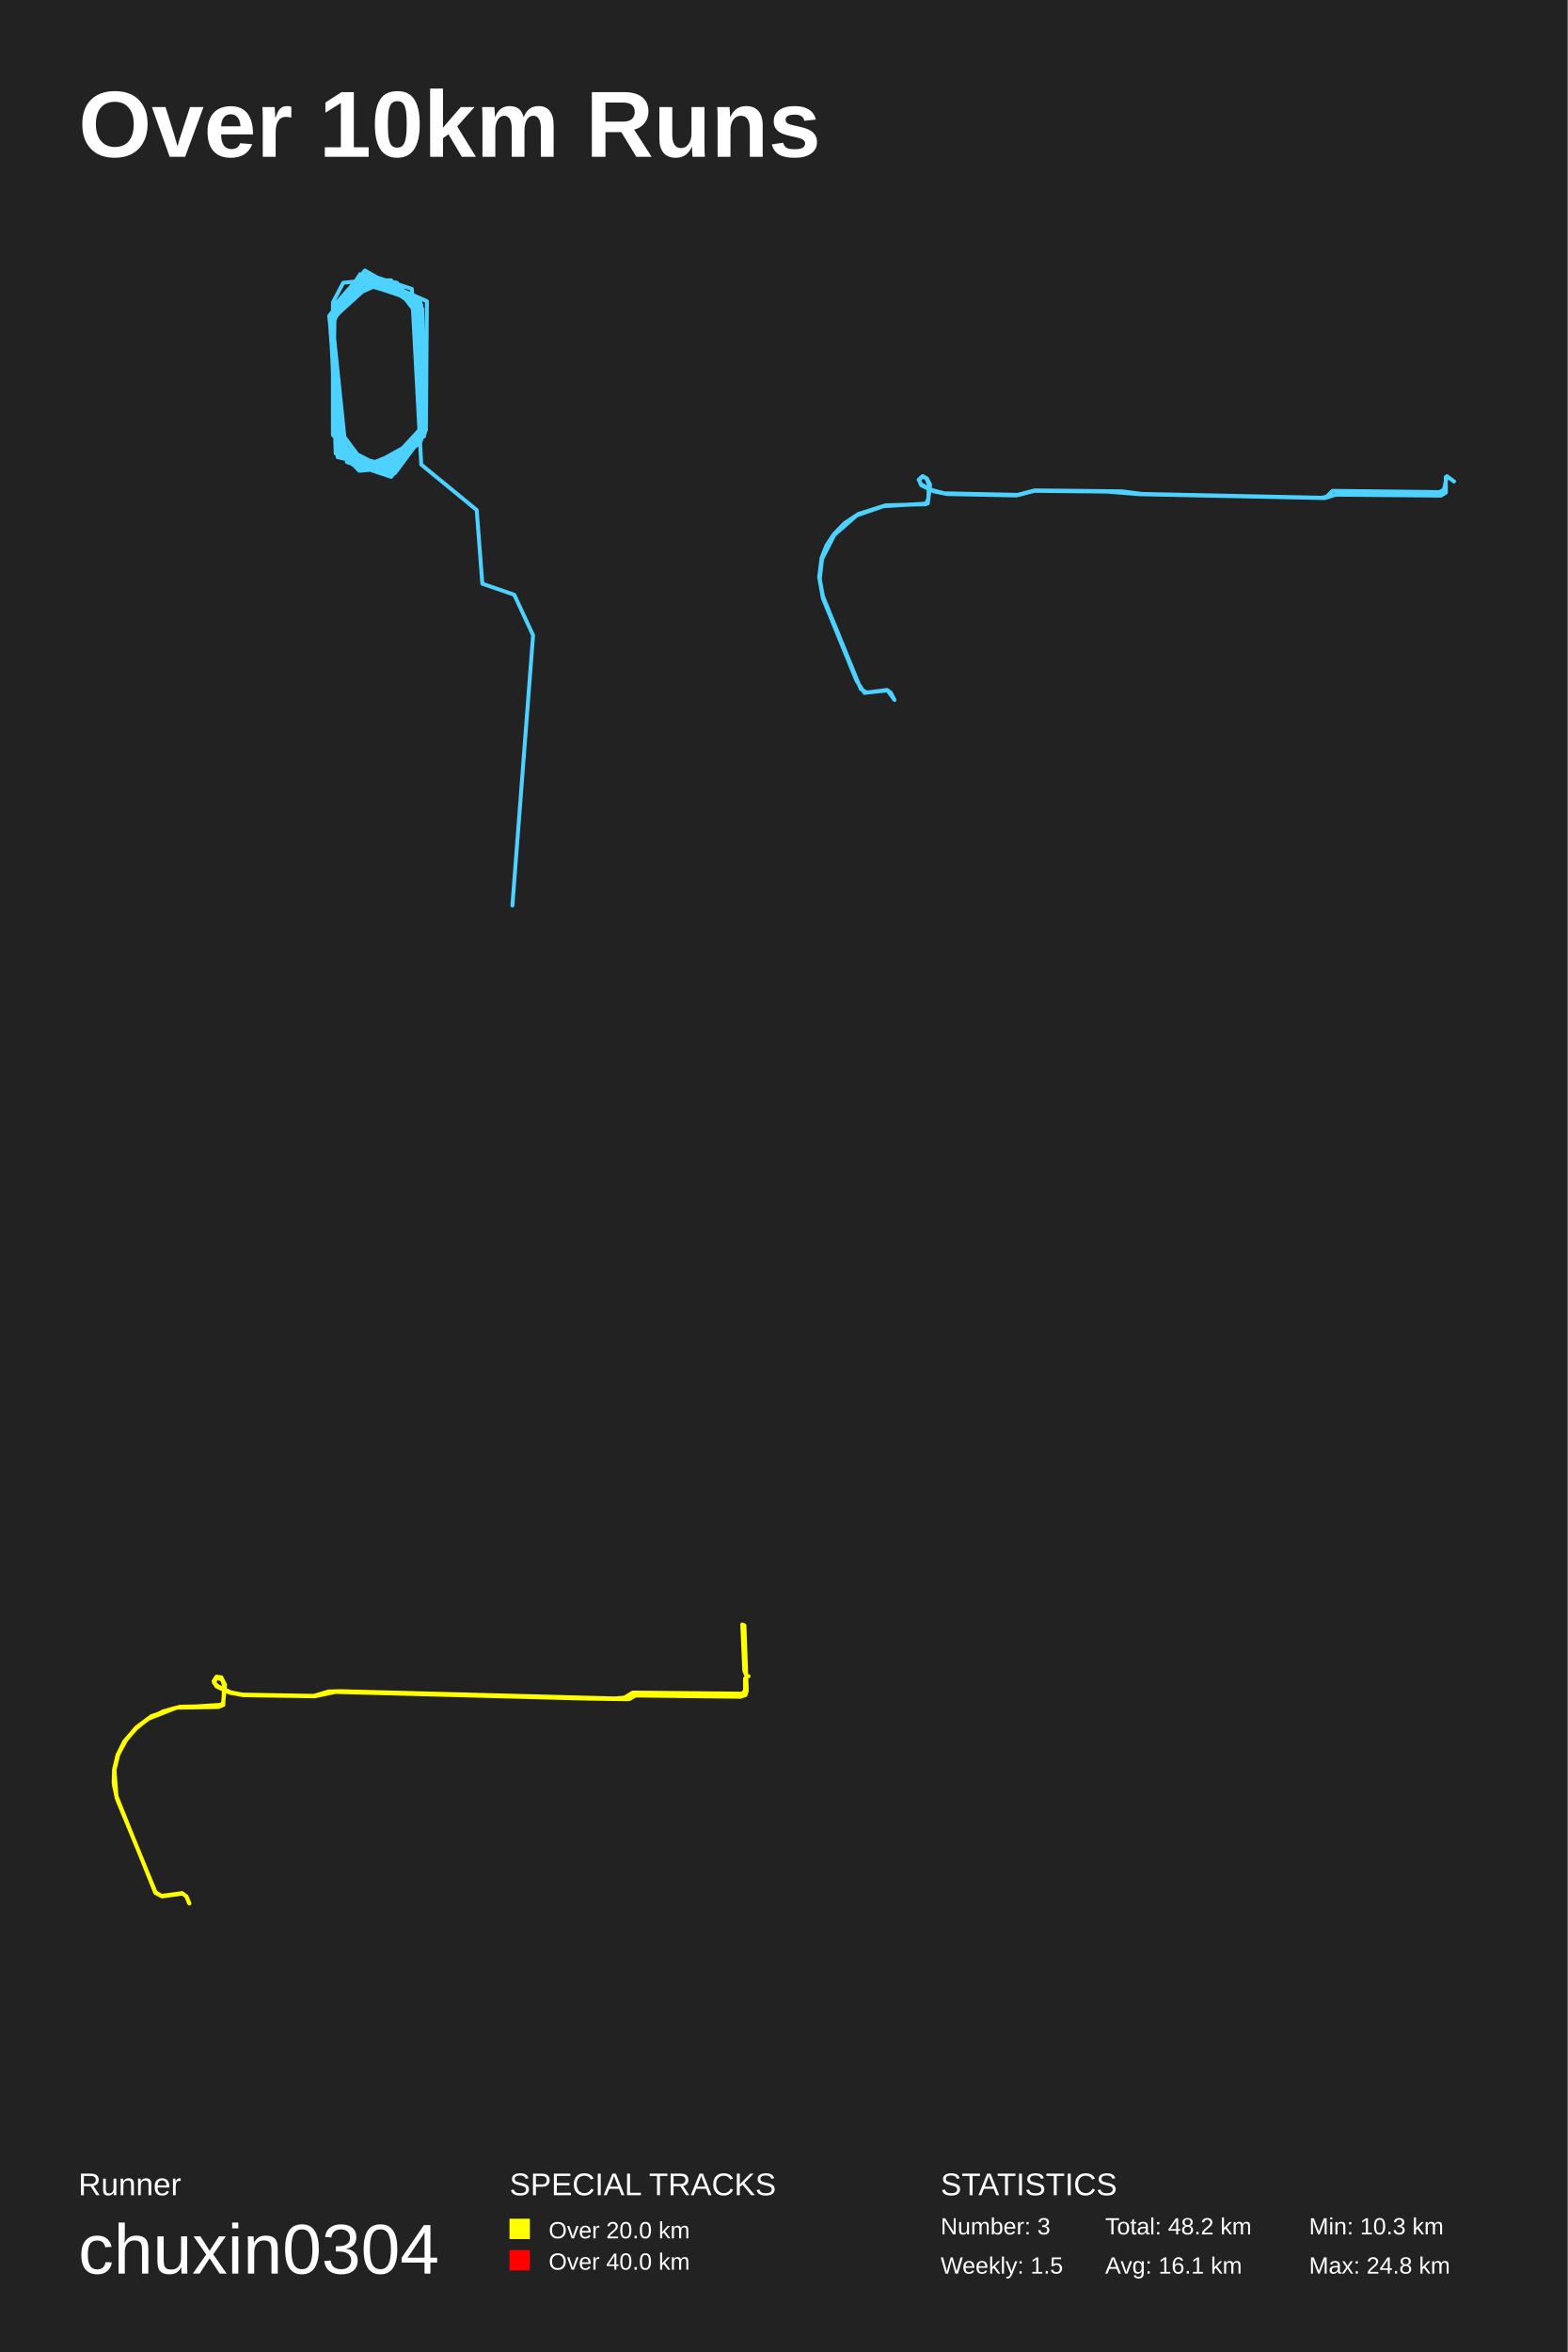
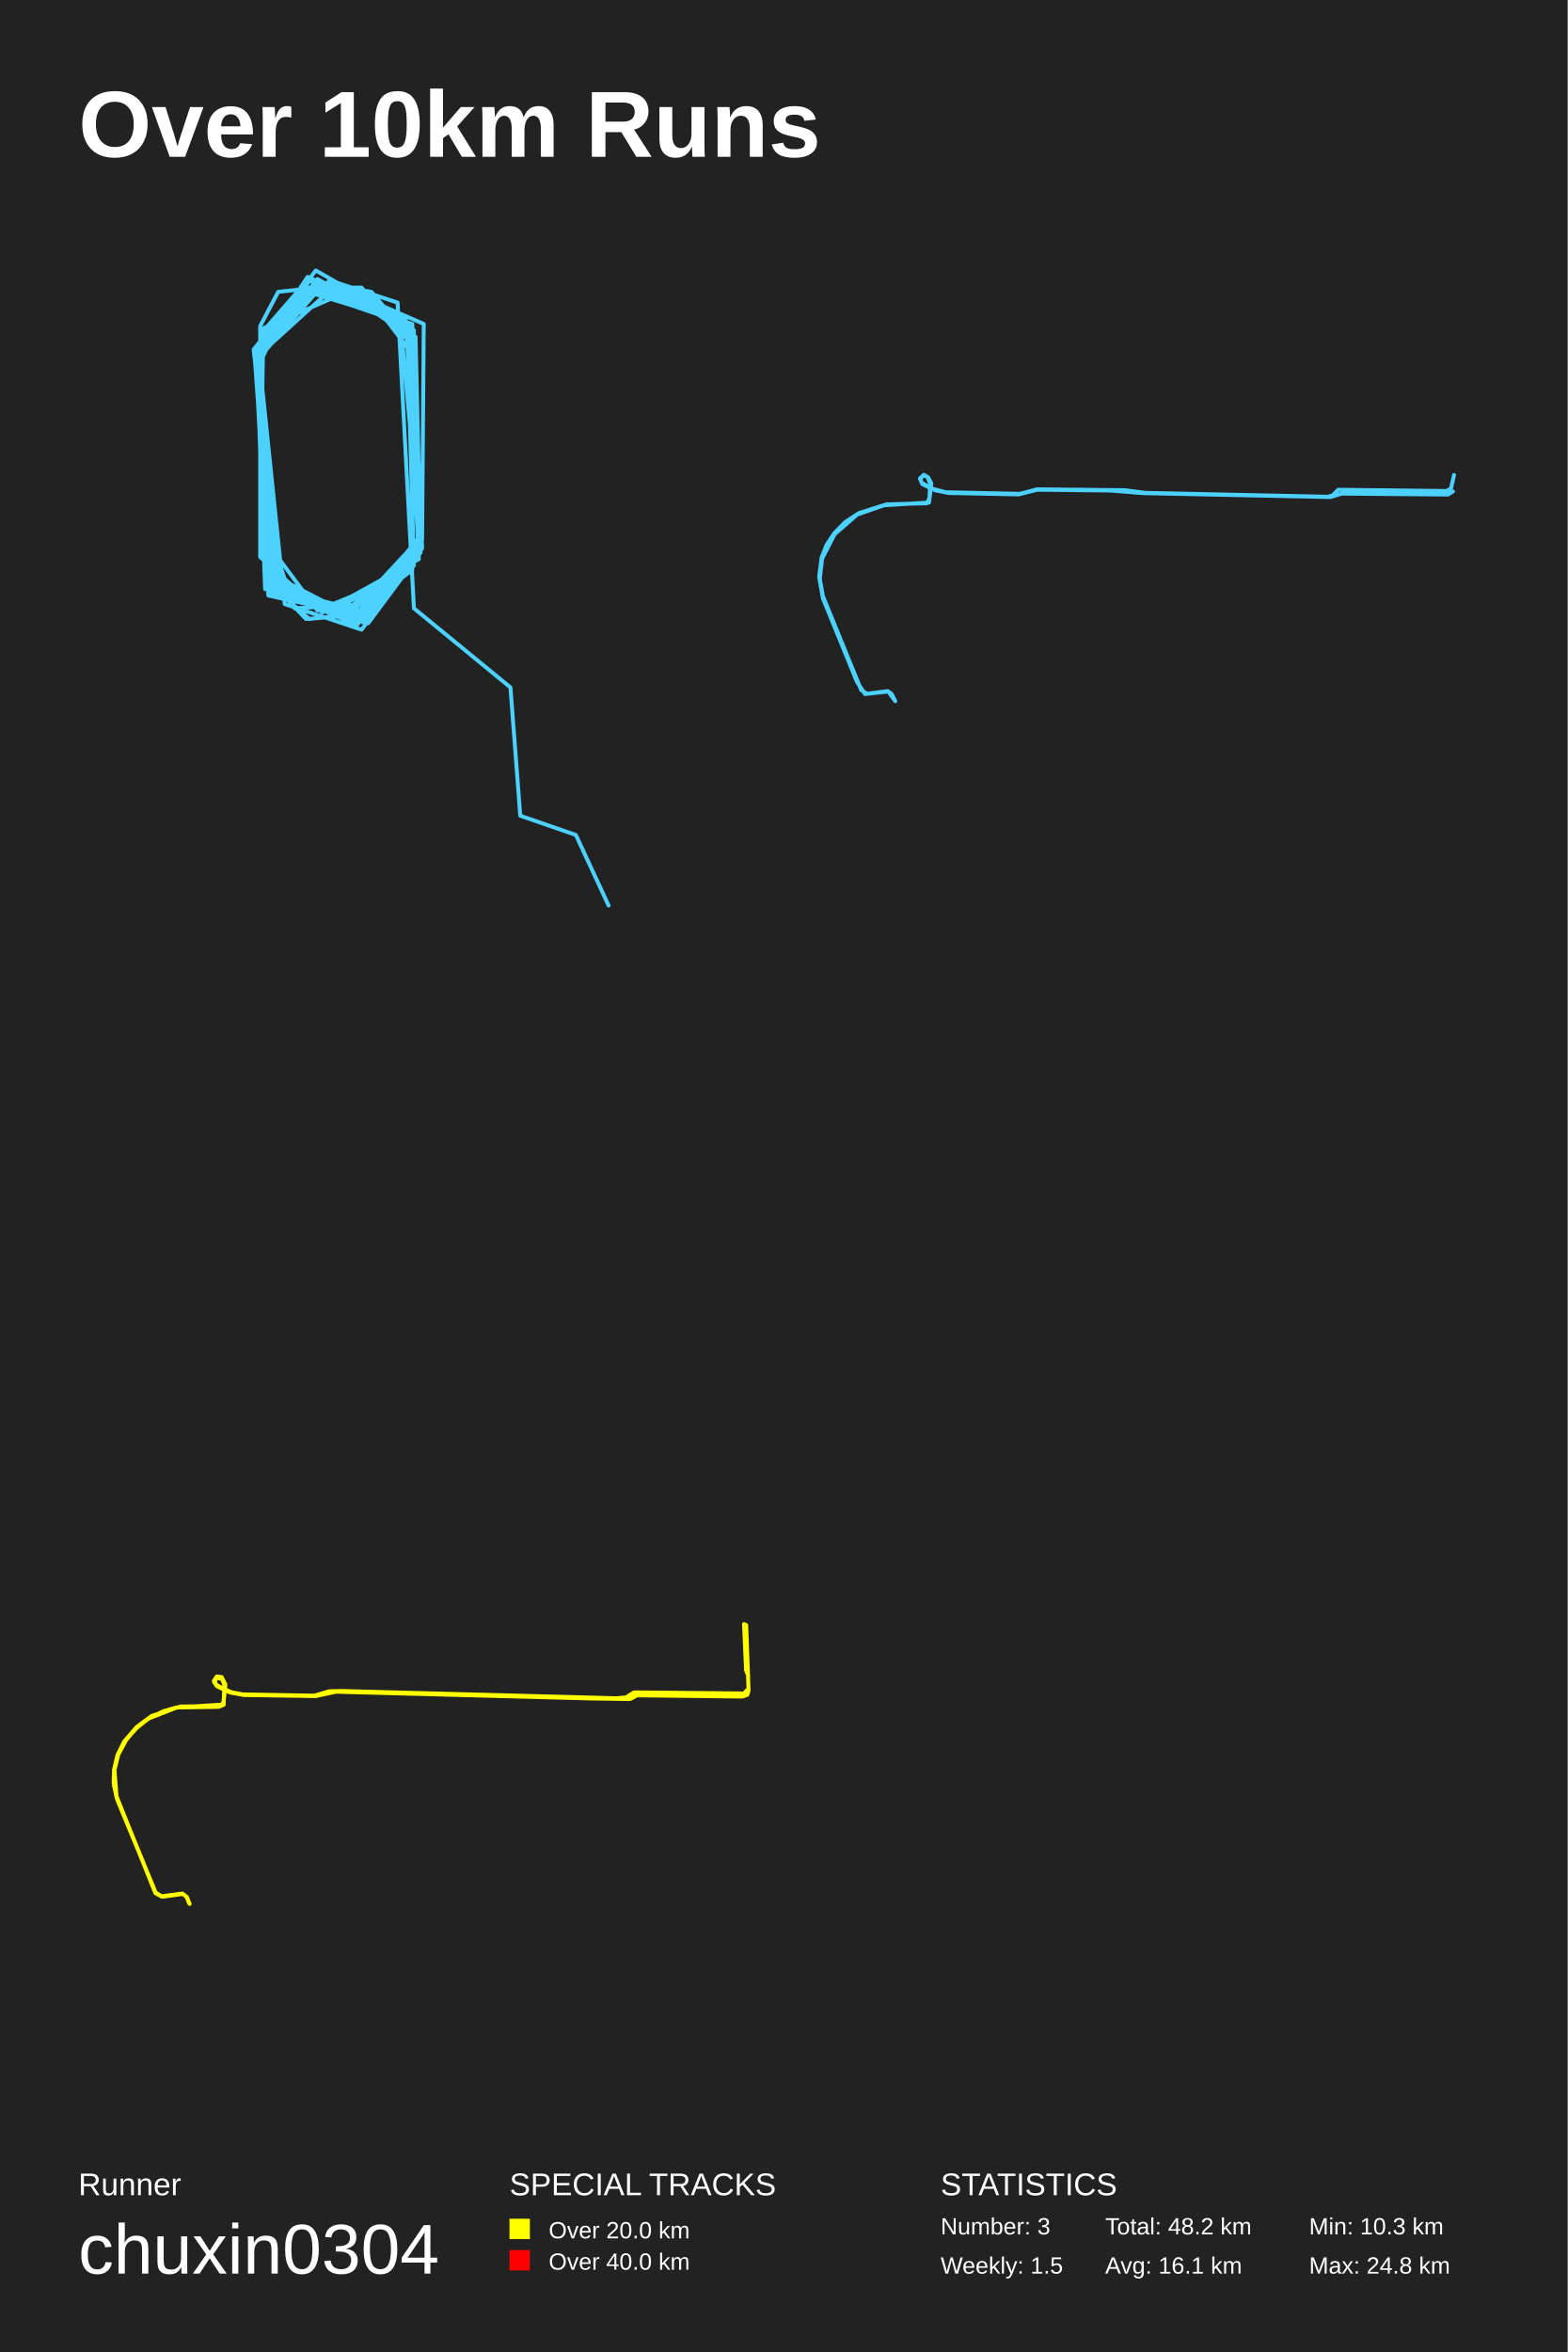
<svg xmlns="http://www.w3.org/2000/svg" baseProfile="full" height="300mm" version="1.1" viewBox="0,0,200,300" width="200mm">
  <defs />
  <rect fill="#222222" height="300" width="200" x="0" y="0" />
  <text fill="#FFFFFF" style="font-size:12px; font-family:Arial; font-weight:bold;" x="10" y="20">Over 10km Runs</text>
  <text fill="#FFFFFF" style="font-size:4px; font-family:Arial" x="10" y="280">Runner</text>
  <text fill="#FFFFFF" style="font-size:9px; font-family:Arial" x="10" y="290">chuxin0304</text>
  <text fill="#FFFFFF" style="font-size:4px; font-family:Arial" x="65" y="280">SPECIAL TRACKS</text>
  <rect fill="yellow" height="2.6" width="2.6" x="65" y="283" />
  <text fill="#FFFFFF" style="font-size:3px; font-family:Arial" x="70" y="285.5">Over 20.0 km</text>
  <rect fill="red" height="2.6" width="2.6" x="65" y="287" />
  <text fill="#FFFFFF" style="font-size:3px; font-family:Arial" x="70" y="289.5">Over 40.0 km</text>
  <text fill="#FFFFFF" style="font-size:4px; font-family:Arial" x="120" y="280">STATISTICS</text>
  <text fill="#FFFFFF" style="font-size:3px; font-family:Arial" x="120" y="285">Number: 3</text>
  <text fill="#FFFFFF" style="font-size:3px; font-family:Arial" x="120" y="290">Weekly: 1.5</text>
  <text fill="#FFFFFF" style="font-size:3px; font-family:Arial" x="141" y="285">Total: 48.2 km</text>
  <text fill="#FFFFFF" style="font-size:3px; font-family:Arial" x="141" y="290">Avg: 16.1 km</text>
  <text fill="#FFFFFF" style="font-size:3px; font-family:Arial" x="167" y="285">Min: 10.3 km</text>
  <text fill="#FFFFFF" style="font-size:3px; font-family:Arial" x="167" y="290">Max: 24.8 km</text>
-   <polyline fill="none" opacity="1" points="65.37,115.5 68.008,81.033 65.61,75.862 61.534,74.452 60.815,65.052 53.741,59.255 52.542,36.85 47.747,35.283 44.39,37.164 42.472,41.237 42.592,53.928 46.668,59.412 53.501,56.592 53.741,40.767 49.905,35.753 45.469,35.753 42.472,39.2 42.712,55.495 44.63,58.472 48.826,59.412 54.101,54.711 53.741,39.514 47.507,35.283 42.112,40.297 42.951,56.592 48.106,59.255 53.741,56.121 53.262,39.514 49.545,35.753 42.712,38.73 42.472,51.735 44.989,59.255 50.384,58.942 53.621,56.435 53.741,38.887 48.226,35.597 43.791,36.067 42.472,38.574 42.472,55.495 47.027,59.568 54.101,55.651 53.262,39.2 50.624,36.067 46.068,35.283 42.112,40.454 43.071,57.375 49.185,59.568 54.221,54.241 52.782,38.574 46.668,35.127 42.232,40.767 42.831,57.845 49.425,59.255 54.221,54.085 53.501,38.887 47.027,35.597 42.232,41.081 42.831,57.688 49.905,59.568 54.221,54.398 53.501,38.887 50.264,36.067 45.469,35.91 42.112,41.394 43.311,58.315 49.785,59.568 54.221,54.711 53.861,39.357 47.267,35.44 42.352,40.297 43.551,57.845 49.785,59.412 54.221,53.928 53.382,38.417 46.548,35.597 42.232,40.924 43.431,57.532 45.829,60.038 49.905,59.725 54.341,54.085 54.461,38.417 47.987,35.597 42.472,40.61 43.551,57.845 50.264,59.725 54.341,54.241 53.621,38.417 45.948,36.067 42.232,40.767 43.791,58.002 46.068,60.038 50.384,59.568 54.341,54.085 53.621,38.574 45.948,34.97 42.352,40.454 44.27,58.942 49.905,60.822 54.341,54.868 53.501,38.417 46.188,35.753 42.472,40.297 43.431,57.375 49.425,60.352 54.221,54.711 53.621,38.574 45.829,35.91 42.232,40.767 43.551,58.158 50.384,60.352 54.221,55.181 53.262,38.73 50.145,36.067 45.709,35.91 42.232,40.14 43.071,58.315 50.145,59.882 54.101,54.868 53.142,38.104 45.948,34.97 42.232,40.61 43.91,58.002 49.545,60.508 54.221,54.868 53.382,38.417 46.548,34.5 42.352,39.984 43.791,57.375 50.145,60.352 54.341,54.711 53.142,38.104 45.589,35.753 41.992,40.297 43.91,57.688 50.145,60.038 54.341,54.868" stroke="#4DD2FF" stroke-dasharray="none" stroke-linecap="round" stroke-linejoin="round" stroke-width="0.5" />
-   <polyline fill="none" opacity="1" points="185.5,61.41 184.599,60.743 184.208,62.47 183.638,62.764 170,62.607 169.264,63.333 168.663,63.49 145.713,63 143.085,62.666 132.016,62.548 129.823,63.117 120.481,62.921 118.829,62.489 117.492,61.763 117.206,61.194 117.612,60.801 118.168,60.978 118.513,61.822 118.423,63.647 118.108,64.315 112.986,64.452 109.517,65.551 107.744,66.729 106.407,68.102 105.446,69.555 104.815,71.144 104.5,73.617 104.981,76.306 109.261,86.805 110.282,88.374 113.226,88.06 114.112,89.277 113.647,88.355 113.166,88.002 110.553,88.335 109.817,87.884 104.981,76.031 104.59,73.853 104.875,71.301 106.453,68.22 109.291,65.747 112.671,64.57 118.363,64.216 118.663,61.822 118.258,61.037 117.717,60.723 117.252,61.253 117.522,61.901 119.174,62.686 120.871,63.019 129.673,63.196 131.971,62.607 141.268,62.705 145.383,63.039 169.024,63.53 170.405,63.098 183.833,63.216 184.464,62.823 184.449,60.841" stroke="#4DD2FF" stroke-dasharray="none" stroke-linecap="round" stroke-linejoin="round" stroke-width="0.5" />
-   <polyline fill="none" opacity="1" points="95.045,214.103 95.06,215.611 94.711,216.027 80.718,215.888 79.458,216.662 43.397,215.71 41.91,215.75 40.043,216.305 30.922,216.146 29.48,215.869 27.917,215.174 27.294,214.639 27.613,214.024 28.311,214.203 28.63,215.095 28.478,217.138 28.129,217.594 22.969,217.693 19.341,218.883 17.46,220.271 15.851,222.116 14.986,223.861 14.561,225.666 14.5,227.351 14.879,229.314 19.842,241.351 20.723,241.886 23.303,241.53 23.773,241.906 24.122,242.759 23.788,241.886 23.242,241.47 20.556,241.827 19.842,241.371 14.925,229.354 14.561,227.53 14.621,225.606 15.046,223.881 16.169,221.798 17.672,220.152 19.19,219.062 22.559,217.812 28.433,217.435 28.706,214.877 28.22,214.064 27.643,214.004 27.294,214.56 27.613,215.095 29.267,215.888 31.043,216.226 40.18,216.364 42.775,215.809 75.026,216.662 80.095,216.741 80.657,216.444 77.925,216.682 44.277,215.75 41.986,215.769 40.089,216.325 30.922,216.166 29.267,215.829 27.583,214.956 27.249,214.441 27.613,213.865 28.25,213.945 28.584,214.837 28.493,217.475 27.856,217.733 22.529,217.812 18.901,219.24 17.353,220.37 15.851,222.155 15.031,223.782 14.546,225.725 14.546,227.768 15.001,229.652 19.858,241.391 20.707,241.886 23.272,241.51 23.819,241.926 24.168,242.799 23.758,241.886 23.242,241.49 20.616,241.867 19.812,241.43 14.864,229.116 14.606,225.785 15.092,223.782 15.911,222.175 17.262,220.549 18.901,219.24 20.814,218.288 22.483,217.812 28.448,217.455 28.721,214.897 28.281,214.044 27.659,213.965 27.309,214.56 27.841,215.214 29.48,215.948 31.286,216.226 40.24,216.345 42.411,215.769 78.228,216.702 80.308,216.702 81.067,216.265 94.483,216.424 95.105,216.206 95.272,215.67 94.969,207.32 94.696,207.201 94.954,213.092 95.227,213.746 95.5,213.806" stroke="yellow" stroke-dasharray="none" stroke-linecap="round" stroke-linejoin="round" stroke-width="0.5" />
+   <polyline fill="none" opacity="1" points="77.643,115.5 73.469,106.5 66.374,104.046 65.121,87.682 52.809,77.591 50.722,38.591 42.374,35.864 36.531,39.136 33.192,46.227 33.401,68.319 40.496,77.864 52.391,72.955 52.809,45.409 46.131,36.682 38.409,36.682 33.192,42.682 33.609,71.046 36.948,76.228 44.252,77.864 53.435,69.682 52.809,43.227 41.957,35.864 32.566,44.591 34.027,72.955 43,77.591 52.809,72.137 51.974,43.227 45.505,36.682 33.609,41.864 33.192,64.5 37.574,77.591 46.965,77.046 52.6,72.682 52.809,42.137 43.209,36.409 35.488,37.227 33.192,41.591 33.192,71.046 41.122,78.137 53.435,71.319 51.974,42.682 47.383,37.227 39.453,35.864 32.566,44.864 34.235,74.319 44.879,78.137 53.644,68.864 51.139,41.591 40.496,35.591 32.775,45.409 33.818,75.137 45.296,77.591 53.644,68.591 52.391,42.137 41.122,36.409 32.775,45.955 33.818,74.864 46.131,78.137 53.644,69.137 52.391,42.137 46.757,37.227 38.409,36.955 32.566,46.5 34.653,75.955 45.922,78.137 53.644,69.682 53.017,42.955 41.54,36.136 32.983,44.591 35.07,75.137 45.922,77.864 53.644,68.319 52.183,41.318 40.287,36.409 32.775,45.682 34.861,74.591 39.035,78.955 46.131,78.41 53.852,68.591 54.061,41.318 42.792,36.409 33.192,45.137 35.07,75.137 46.757,78.41 53.852,68.864 52.6,41.318 39.244,37.227 32.775,45.409 35.488,75.41 39.453,78.955 46.965,78.137 53.852,68.591 52.6,41.591 39.244,35.318 32.983,44.864 36.322,77.046 46.131,80.319 53.852,69.955 52.391,41.318 39.661,36.682 33.192,44.591 34.861,74.319 45.296,79.5 53.644,69.682 52.6,41.591 39.035,36.955 32.775,45.409 35.07,75.682 46.965,79.5 53.644,70.5 51.974,41.864 46.548,37.227 38.827,36.955 32.775,44.318 34.235,75.955 46.548,78.682 53.435,69.955 51.765,40.773 39.244,35.318 32.775,45.137 35.696,75.41 45.505,79.773 53.644,69.955 52.183,41.318 40.287,34.5 32.983,44.046 35.488,74.319 46.548,79.5 53.852,69.682 51.765,40.773 38.618,36.682 32.357,44.591 35.696,74.864 46.548,78.955" stroke="#4DD2FF" stroke-dasharray="none" stroke-linecap="round" stroke-linejoin="round" stroke-width="0.5" />
+   <polyline fill="none" opacity="1" points="185.5,60.582 185.105,62.329 184.528,62.626 170.737,62.468 169.993,63.202 169.385,63.361 146.177,62.865 143.519,62.527 132.325,62.408 130.108,62.984 120.661,62.785 118.99,62.349 117.638,61.614 117.349,61.039 117.76,60.642 118.321,60.82 118.671,61.674 118.58,63.52 118.261,64.194 113.081,64.333 109.573,65.445 107.781,66.636 106.429,68.025 105.457,69.493 104.819,71.101 104.5,73.602 104.986,76.32 109.315,86.937 110.348,88.525 113.324,88.207 114.221,89.438 113.75,88.505 113.264,88.148 110.621,88.485 109.877,88.029 104.986,76.043 104.591,73.84 104.88,71.26 106.474,68.144 109.345,65.643 112.763,64.452 118.519,64.095 118.823,61.674 118.413,60.88 117.866,60.562 117.395,61.098 117.668,61.753 119.339,62.547 121.055,62.884 129.956,63.063 132.28,62.468 141.681,62.567 145.843,62.904 169.75,63.401 171.147,62.964 184.725,63.083 185.363,62.686" stroke="#4DD2FF" stroke-dasharray="none" stroke-linecap="round" stroke-linejoin="round" stroke-width="0.5" />
+   <polyline fill="none" opacity="1" points="95.287,215.584 94.937,216.002 80.904,215.863 79.641,216.638 43.479,215.684 41.987,215.724 40.115,216.28 30.968,216.121 29.522,215.843 27.954,215.147 27.33,214.61 27.65,213.993 28.35,214.172 28.67,215.067 28.517,217.116 28.167,217.573 22.993,217.673 19.355,218.866 17.468,220.258 15.855,222.108 14.987,223.858 14.561,225.667 14.5,227.358 14.88,229.327 19.857,241.397 20.74,241.934 23.328,241.576 23.799,241.954 24.149,242.809 23.815,241.934 23.267,241.516 20.573,241.874 19.857,241.417 14.926,229.366 14.561,227.537 14.622,225.608 15.048,223.878 16.174,221.789 17.681,220.139 19.203,219.045 22.582,217.792 28.472,217.414 28.746,214.848 28.259,214.033 27.68,213.973 27.33,214.53 27.65,215.067 29.309,215.863 31.09,216.201 40.252,216.34 42.855,215.783 75.197,216.638 80.28,216.718 80.843,216.42 78.104,216.658 44.361,215.724 42.063,215.743 40.161,216.3 30.968,216.141 29.309,215.803 27.62,214.928 27.285,214.411 27.65,213.834 28.289,213.914 28.624,214.809 28.533,217.454 27.893,217.712 22.551,217.792 18.914,219.224 17.361,220.357 15.855,222.147 15.033,223.778 14.546,225.727 14.546,227.775 15.002,229.665 19.873,241.437 20.725,241.934 23.297,241.556 23.845,241.974 24.195,242.849 23.784,241.934 23.267,241.536 20.634,241.914 19.827,241.477 14.865,229.128 14.607,225.787 15.094,223.778 15.915,222.167 17.27,220.536 18.914,219.224 20.831,218.269 22.506,217.792 28.487,217.434 28.761,214.868 28.32,214.013 27.696,213.934 27.346,214.53 27.878,215.187 29.522,215.922 31.333,216.201 40.313,216.32 42.489,215.743 78.408,216.678 80.493,216.678 81.254,216.241 94.709,216.4 95.333,216.181 95.5,215.644 95.196,207.271 94.922,207.151 95.18,213.058 95.454,213.715" stroke="yellow" stroke-dasharray="none" stroke-linecap="round" stroke-linejoin="round" stroke-width="0.5" />
</svg>
